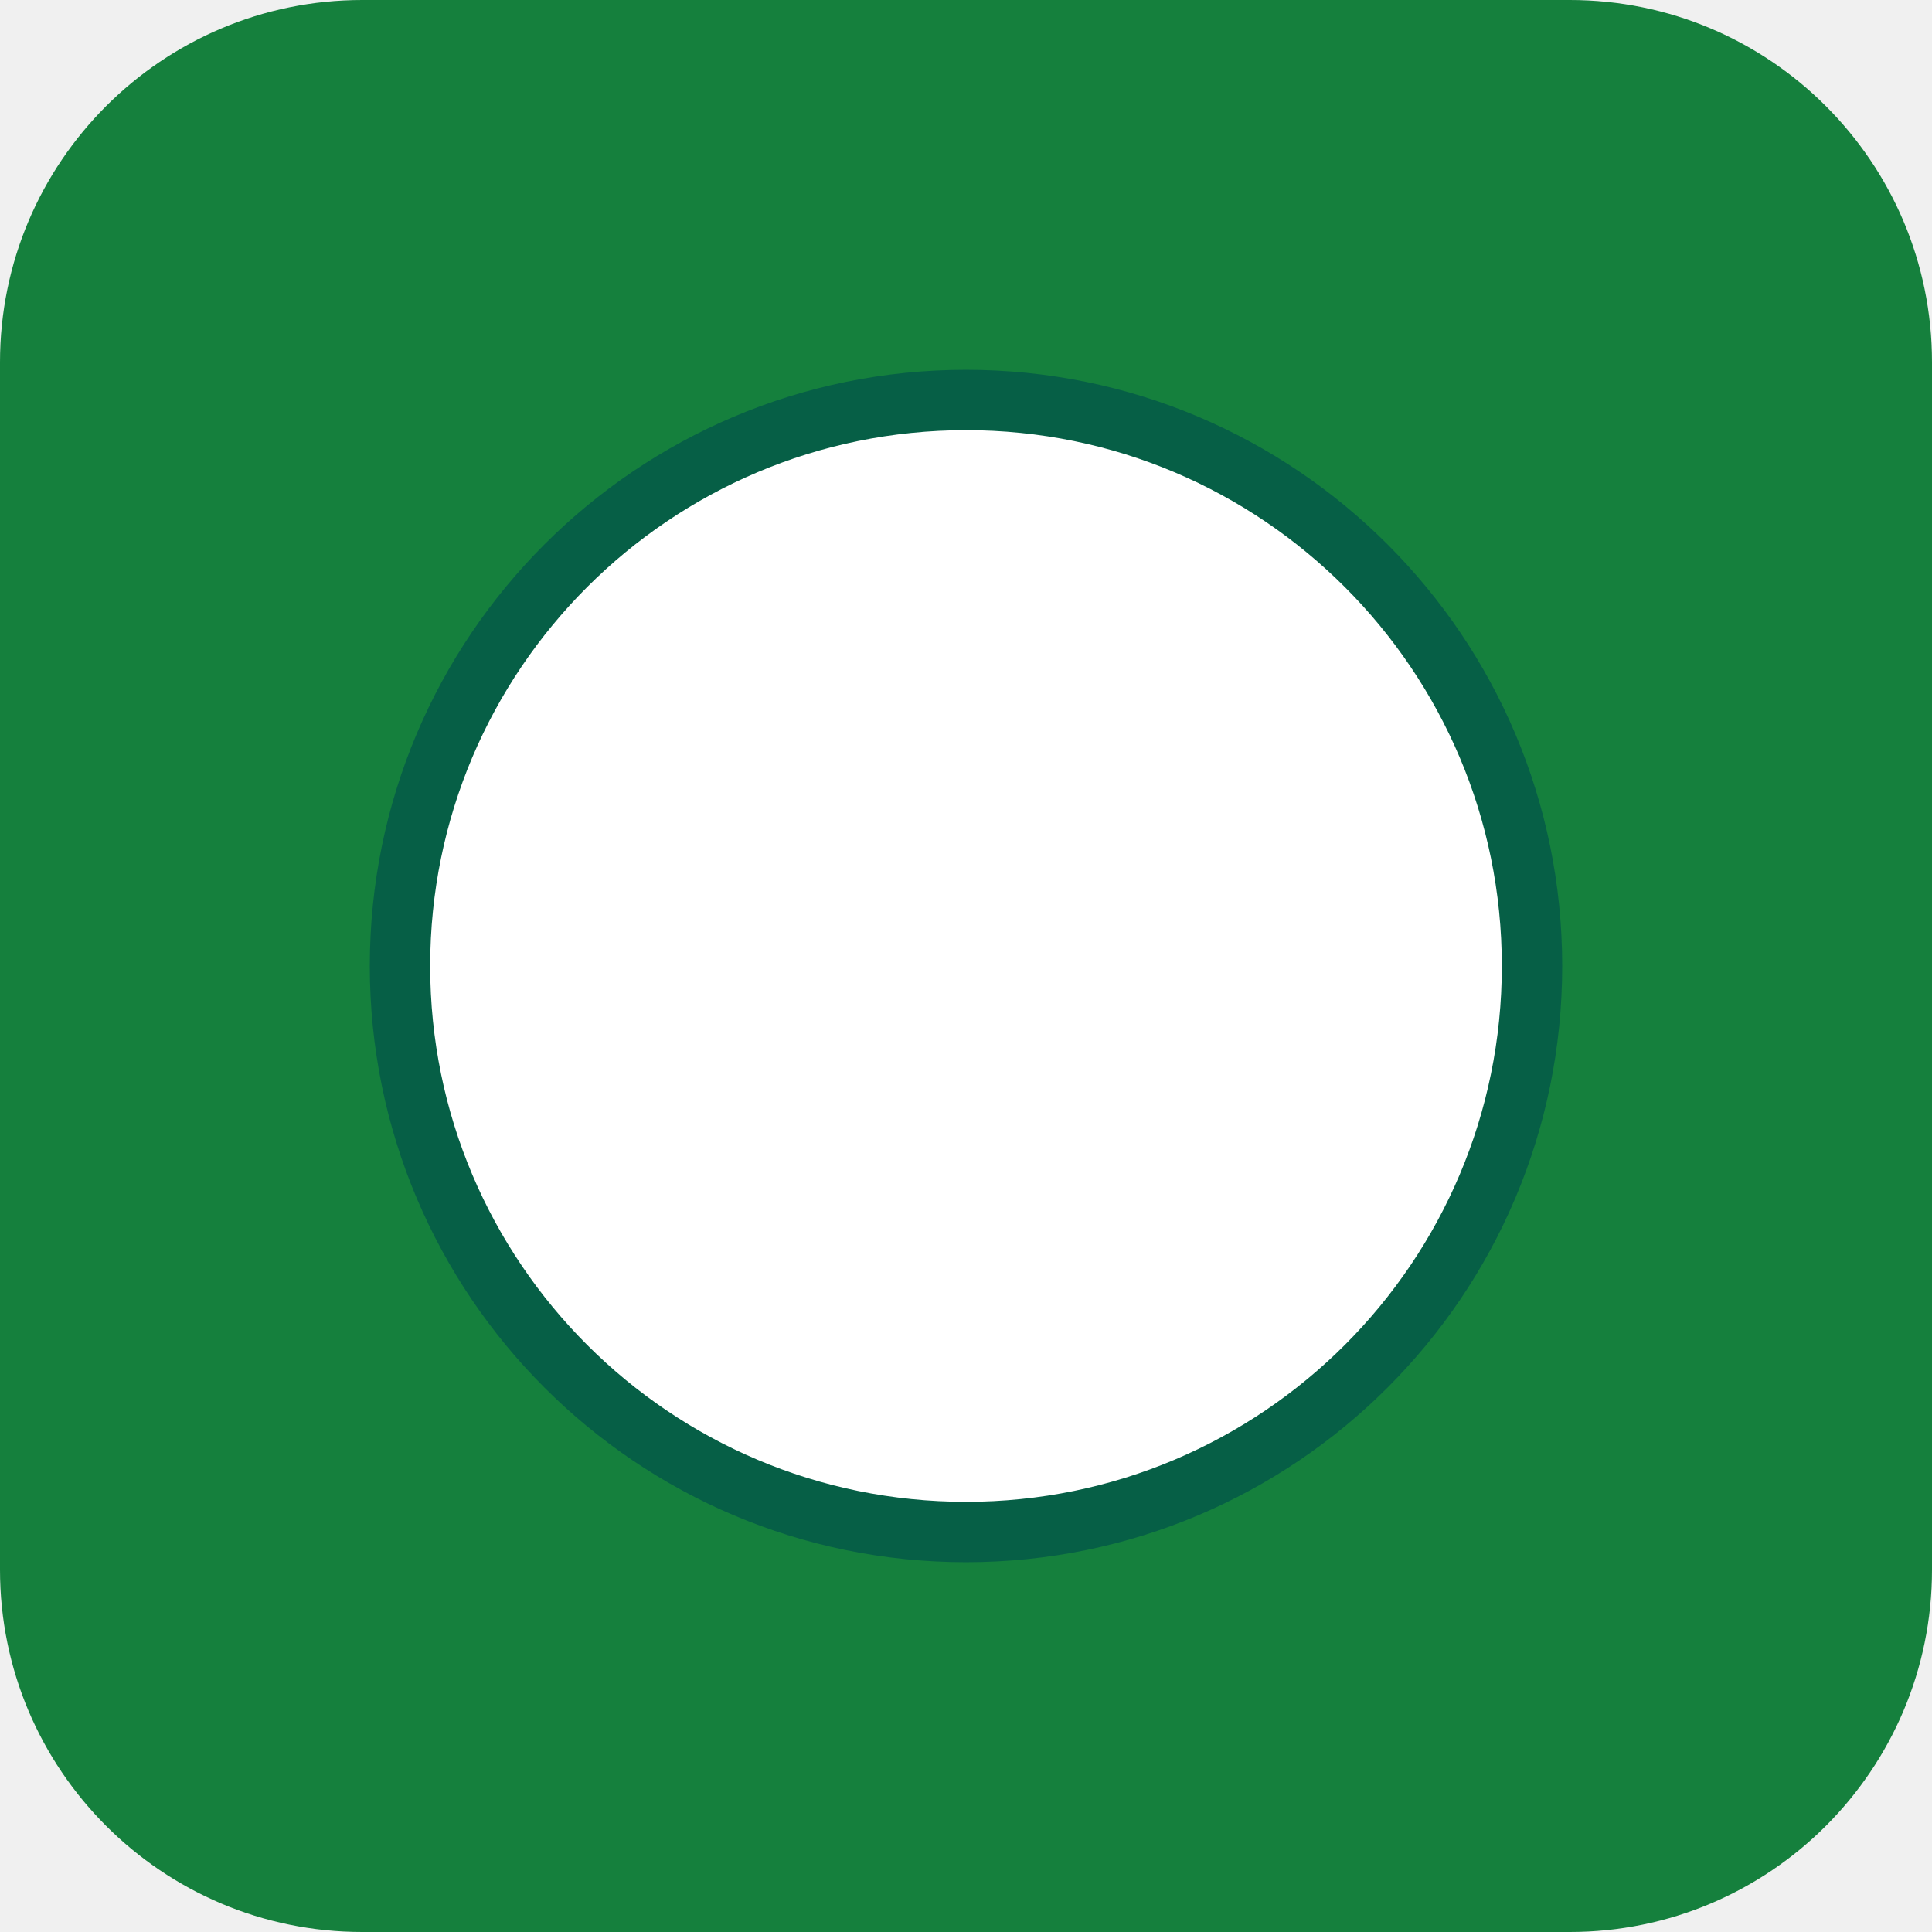
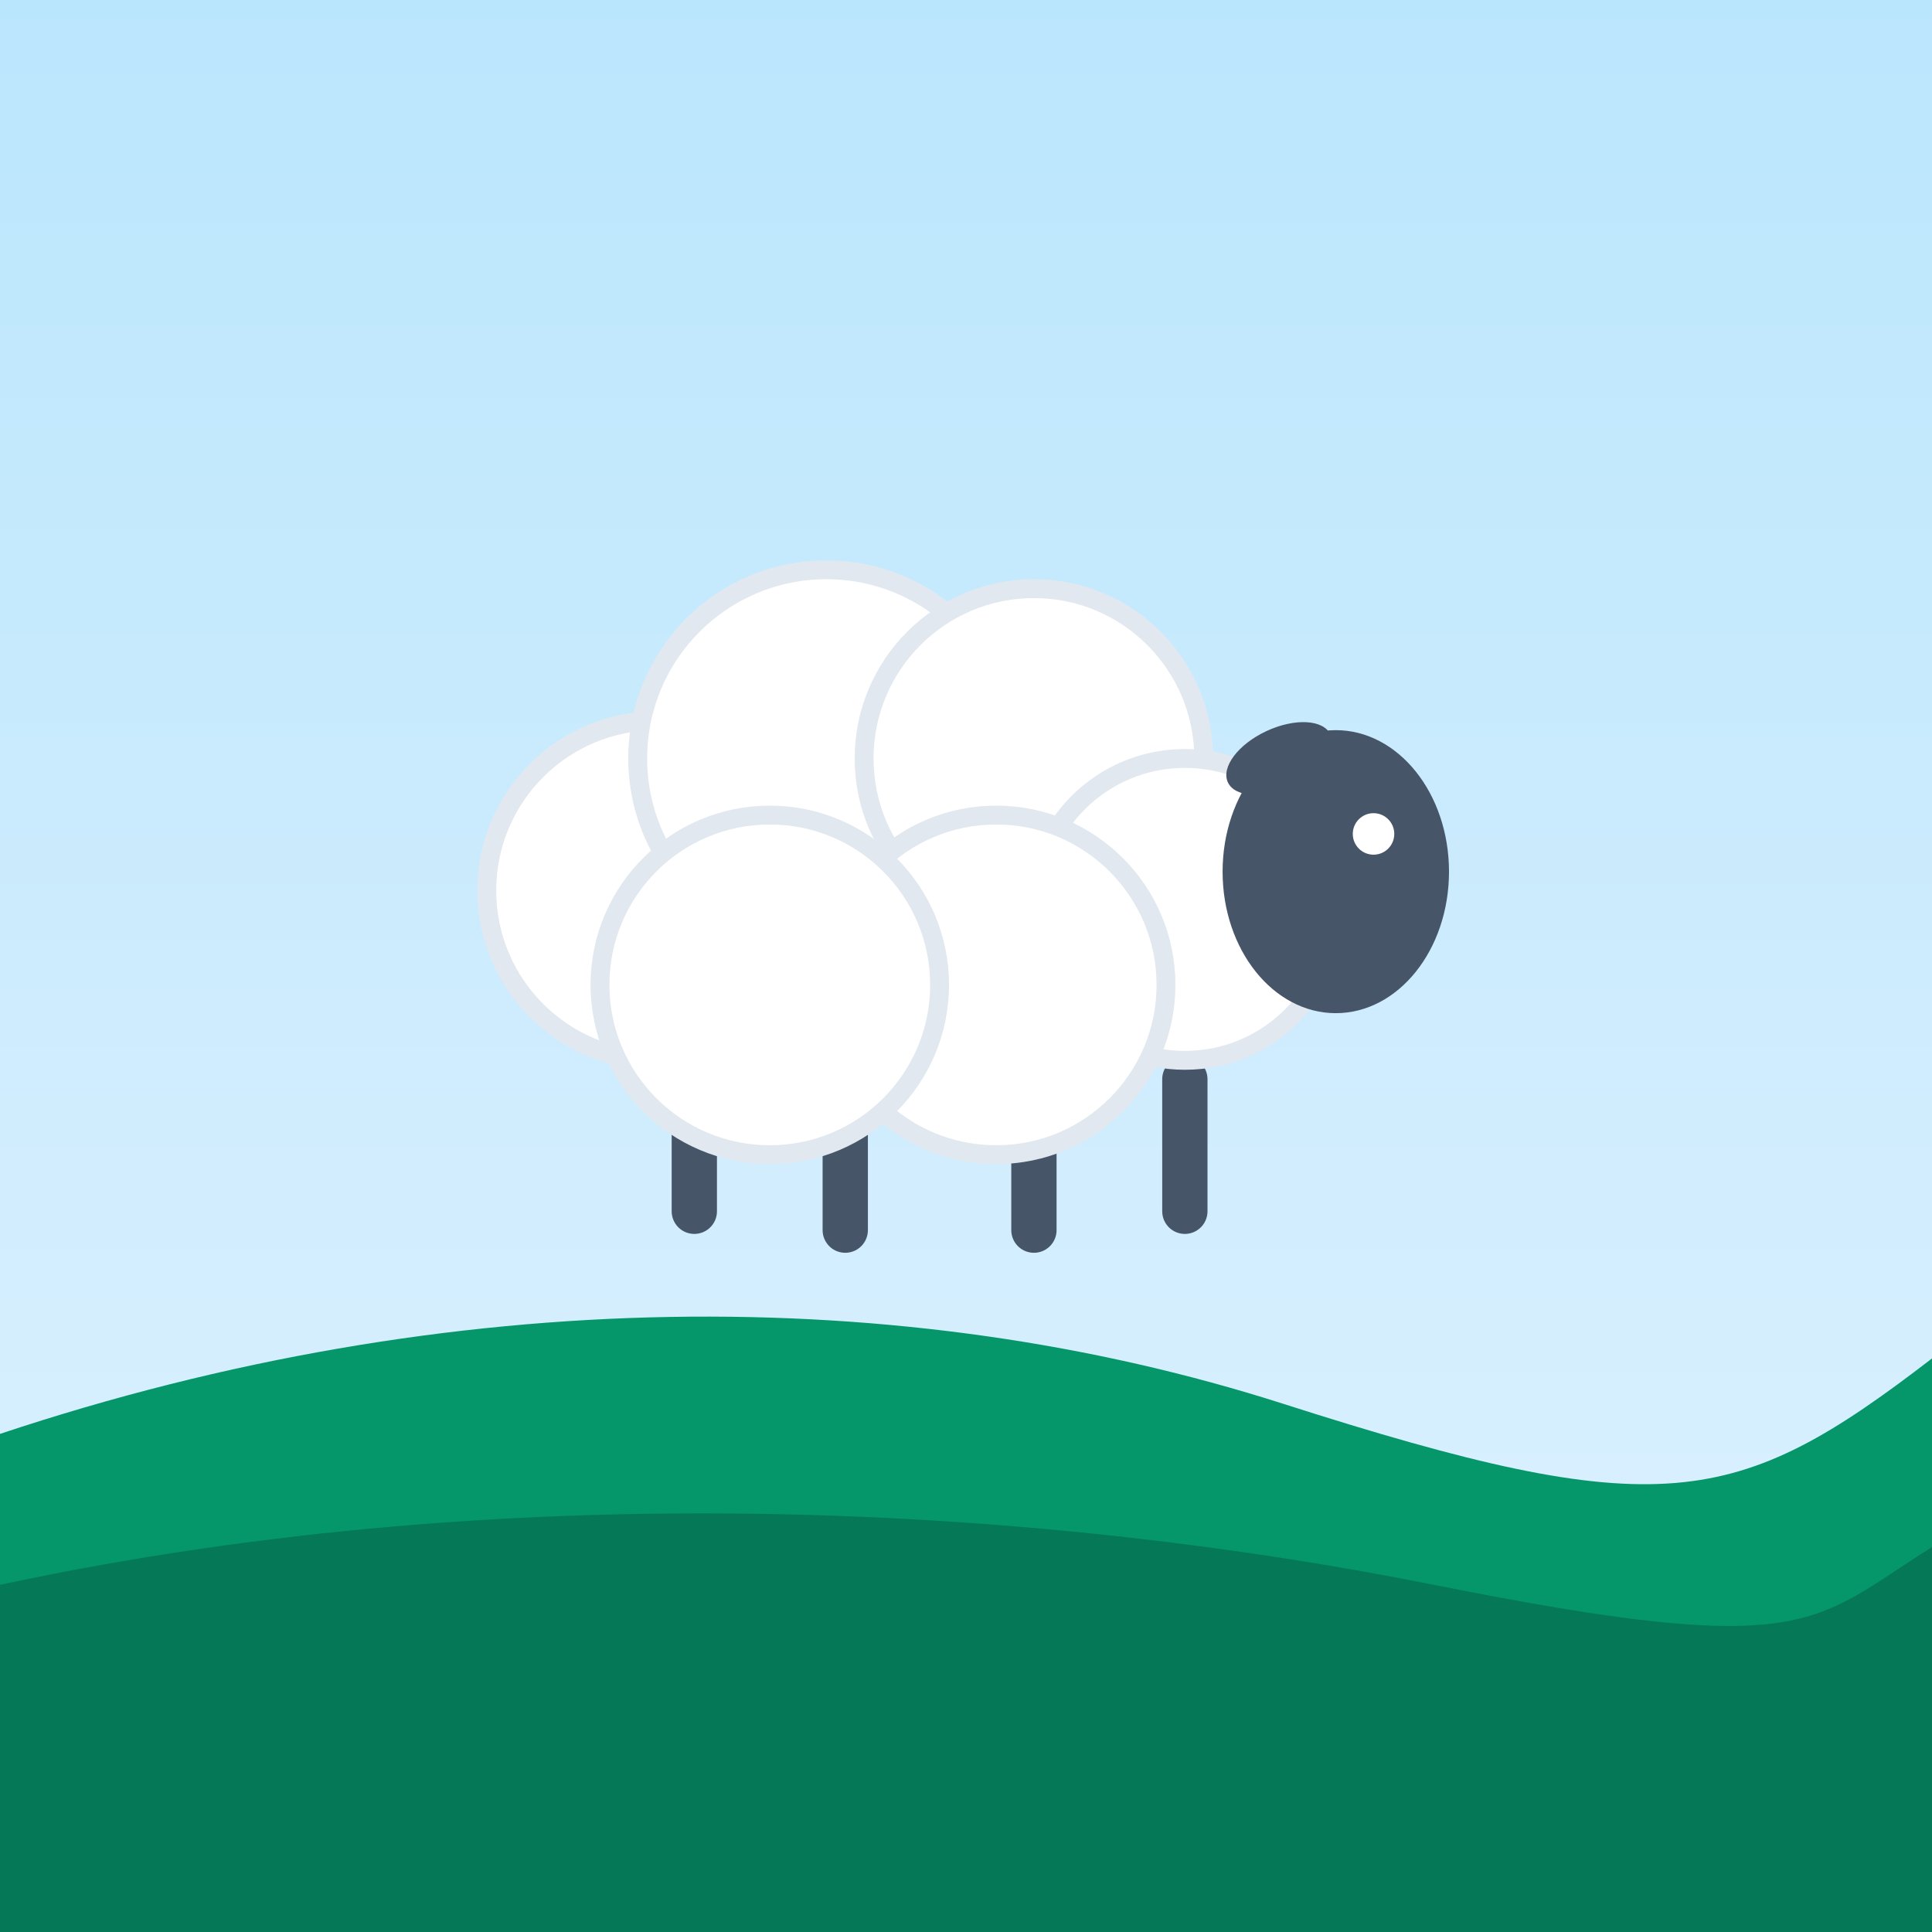
<svg xmlns="http://www.w3.org/2000/svg" viewBox="0 0 512 512">
-   <rect width="512" height="512" rx="96" fill="#15803d" />
-   <circle cx="256" cy="256" r="150" fill="#fff" />
-   <circle cx="256" cy="256" r="150" fill="none" stroke="#065f46" stroke-width="16" />
+   <defs>
+     <linearGradient id="sky" x1="0" y1="0" x2="0" y2="1">
+       <stop offset="0" stop-color="#bae6fd" />
+       <stop offset="1" stop-color="#e0f2fe" />
+     </linearGradient>
+   </defs>
+   <rect width="512" height="512" fill="url(#sky)" />
+   <path d="M0 512V380C120 340 240 340 340 372S460 400 512 360V512Z" fill="#059669" />
+   <path d="M0 512V420C140 390 280 400 380 420S480 430 512 410V512Z" fill="#047857" />
+   <g transform="translate(84 136) scale(5)">
+     <g stroke="#475569" stroke-width="2.4" stroke-linecap="round">
+       <path d="M20 30v7M28 31v7M38 31v7M46 30v7" />
+     </g>
+     <g fill="#fff" stroke="#e2e8f0" stroke-width="1">
+       <circle cx="18" cy="20" r="9" />
+       <circle cx="27" cy="13" r="10" />
+       <circle cx="38" cy="13" r="9" />
+       <circle cx="46" cy="21" r="8" />
+       <circle cx="36" cy="25" r="9" />
+       <circle cx="24" cy="25" r="9" />
+     </g>
+     <ellipse cx="54" cy="19" rx="6" ry="7.5" fill="#475569" />
+     <ellipse cx="51" cy="13" rx="3" ry="1.6" fill="#475569" transform="rotate(-25 51 13)" />
+     <circle cx="56" cy="17" r="1.1" fill="#fff" />
+   </g>
</svg>
